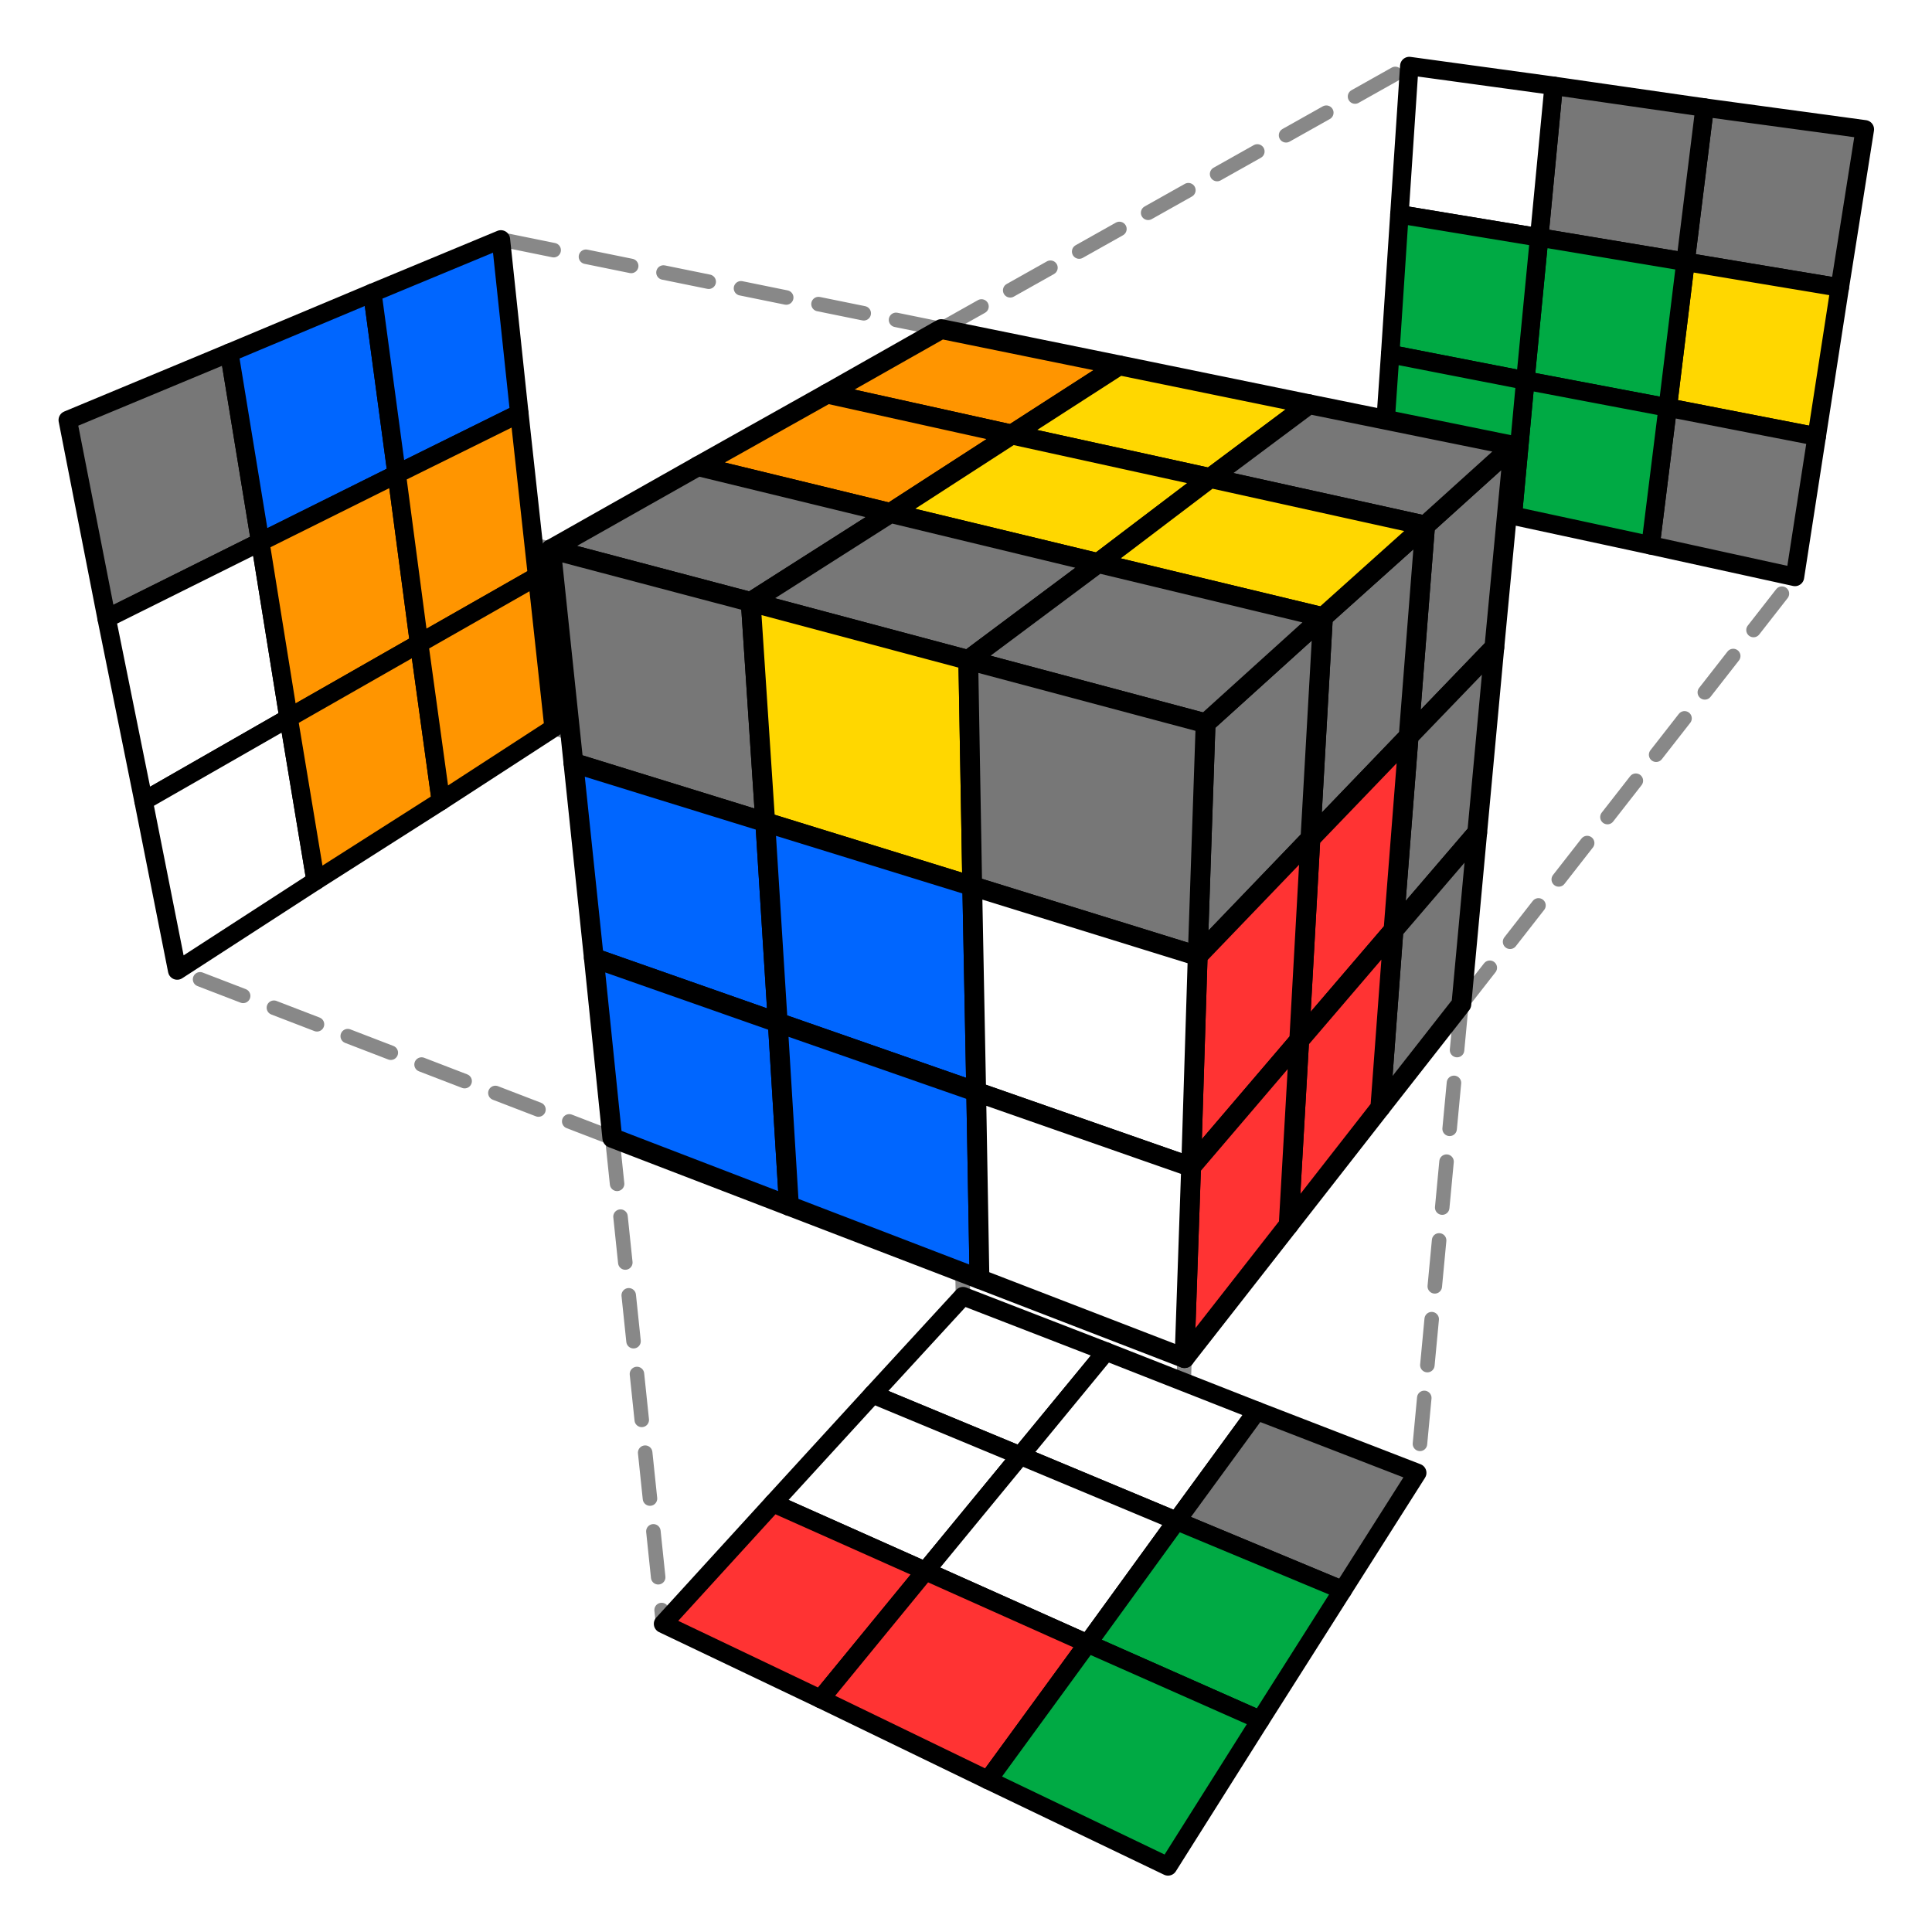
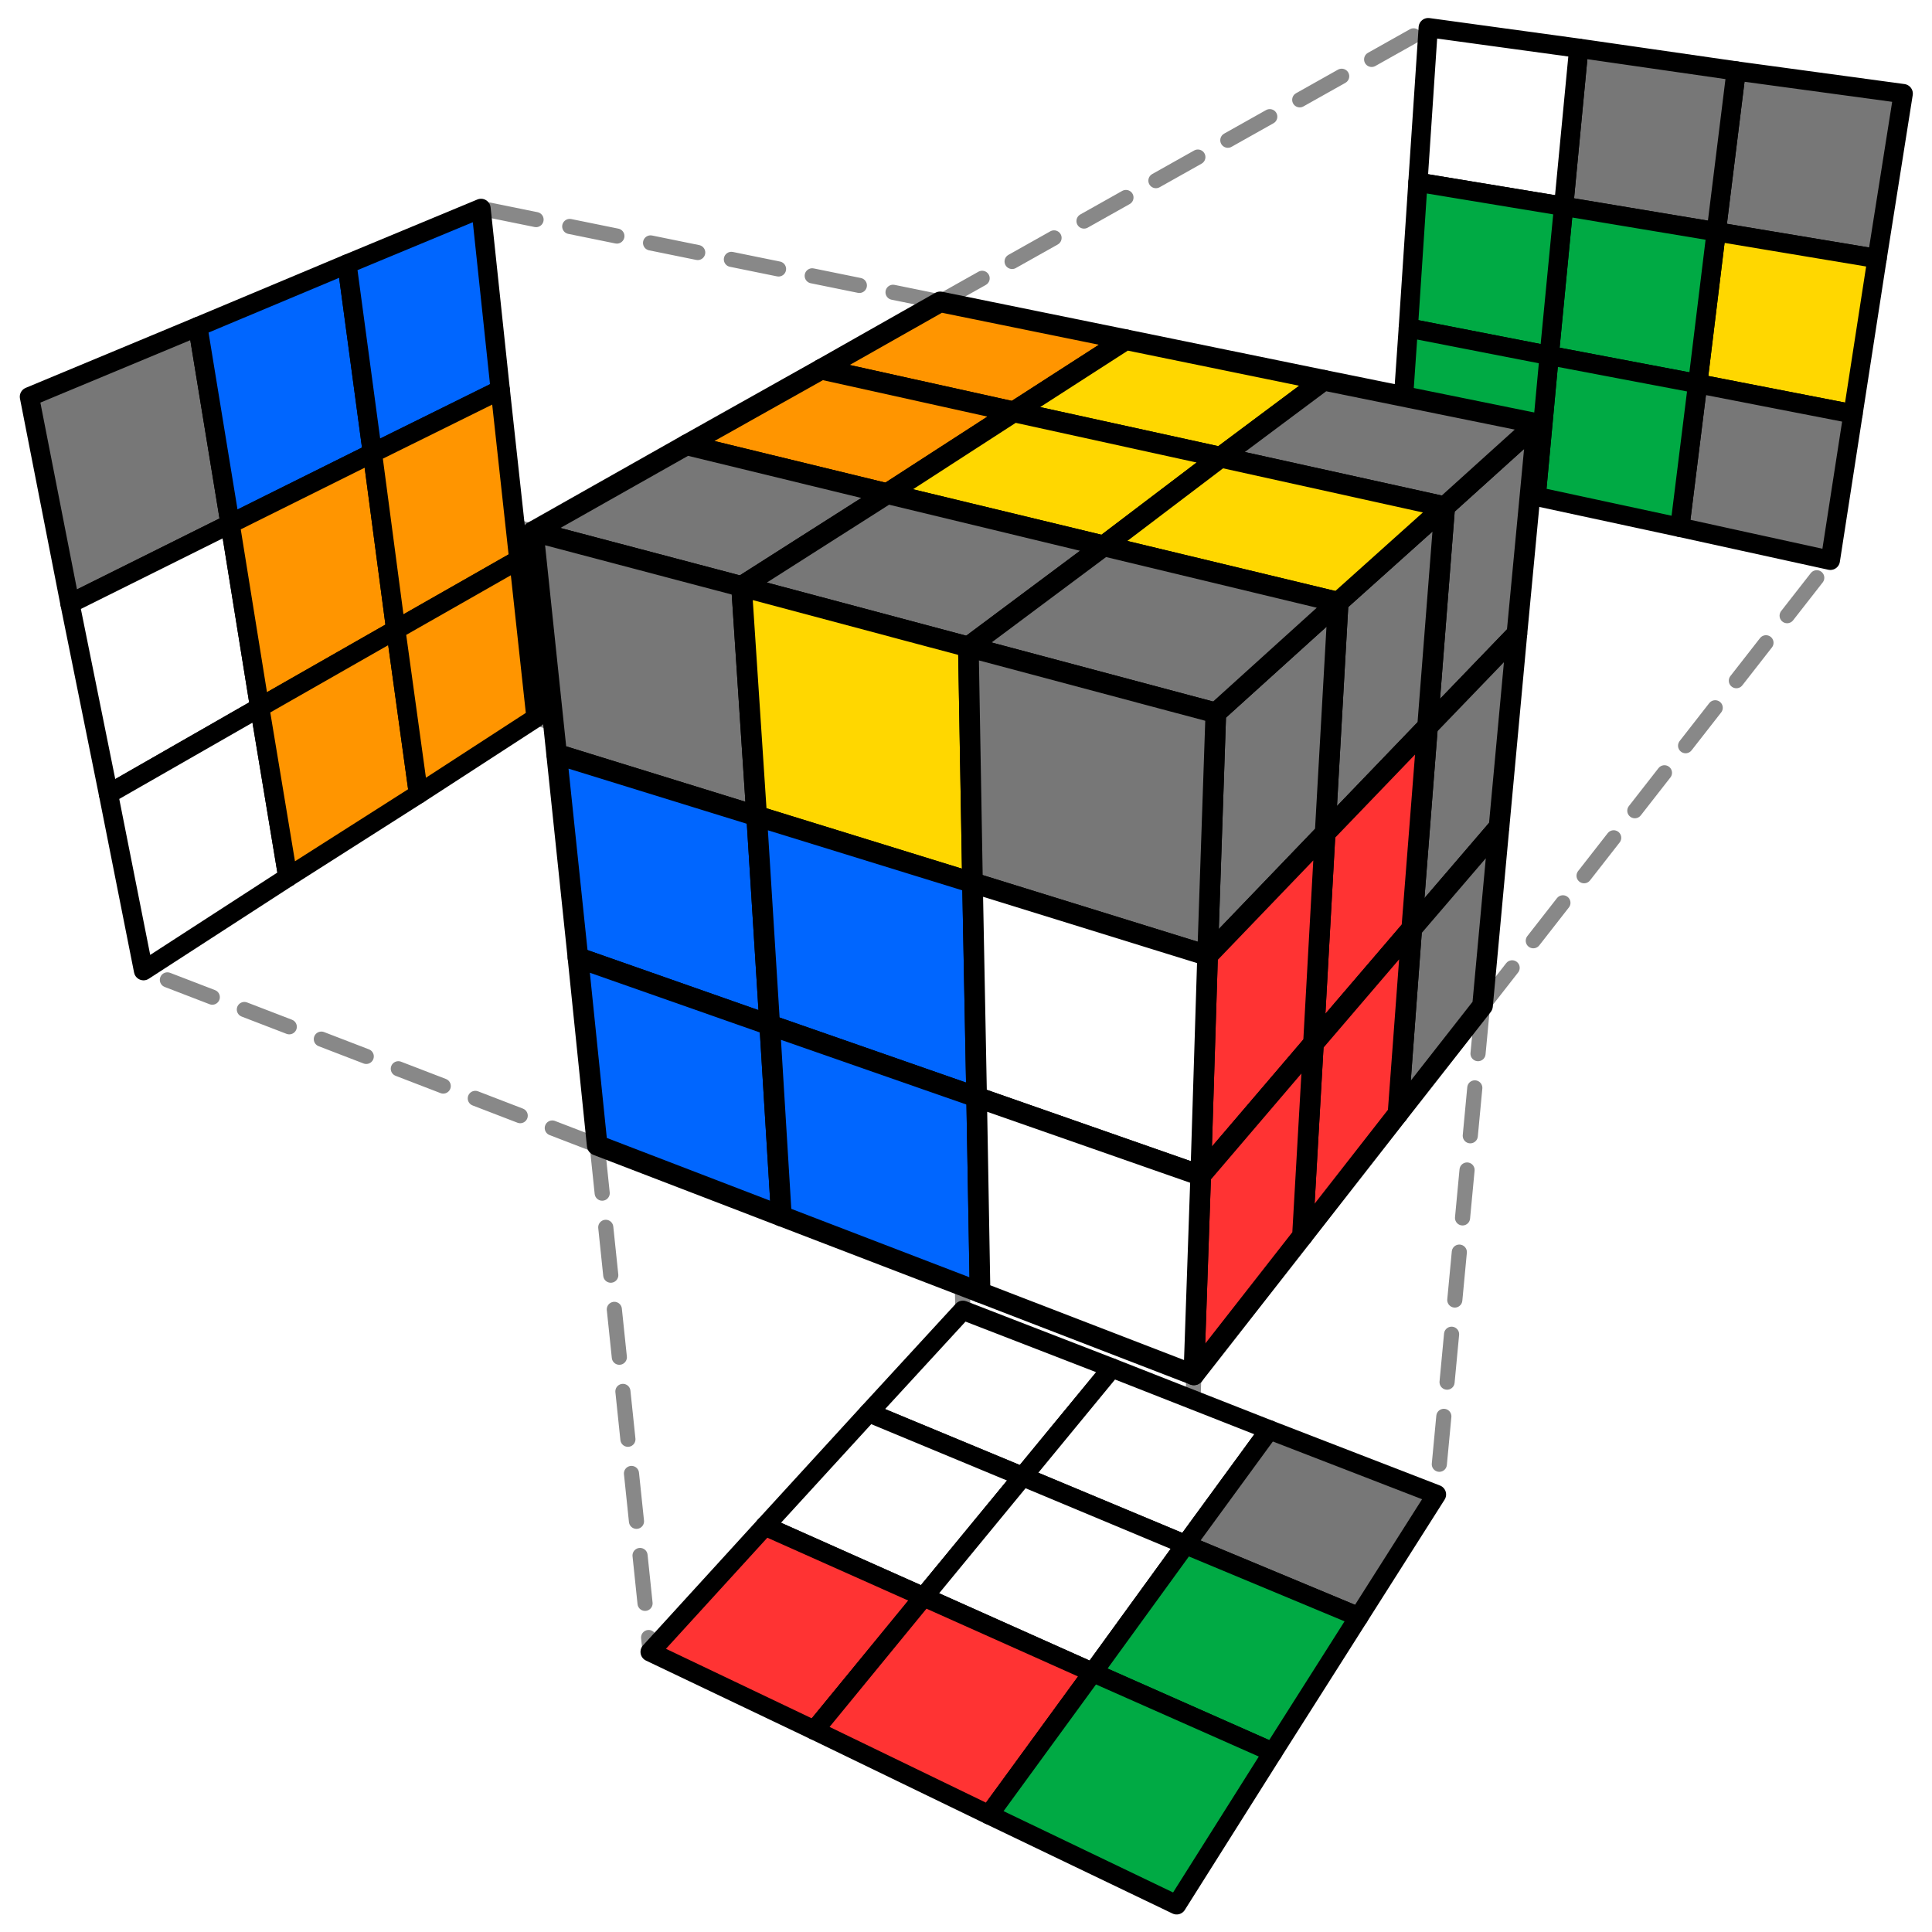
<svg xmlns="http://www.w3.org/2000/svg" width="240" height="240" viewBox="0 0 240 240">
  <rect fill="#FFFFFF" width="240" height="240" />
-   <g transform="translate(130.7653,99.34969) scale(81.89226)" style="stroke:#000000;stroke-width:0.028;stroke-linejoin:round;stroke-linecap:round">
+   <g transform="translate(131.2249,98.46804) scale(85.38859)" style="stroke:#000000;stroke-width:0.028;stroke-linejoin:round;stroke-linecap:round">
    <line x1="-0.761" y1="-0.38" x2="-1.494" y2="-0.576" stroke="#888888" stroke-width="0.022" stroke-dasharray="0.07,0.05" stroke-linecap="round" />
    <line x1="-0.169" y1="-0.714" x2="-0.837" y2="-0.85" stroke="#888888" stroke-width="0.022" stroke-dasharray="0.07,0.05" stroke-linecap="round" />
    <line x1="-0.668" y1="0.513" x2="-1.328" y2="0.259" stroke="#888888" stroke-width="0.022" stroke-dasharray="0.07,0.05" stroke-linecap="round" />
    <line x1="-0.151" y1="0.076" x2="-0.757" y2="-0.109" stroke="#888888" stroke-width="0.022" stroke-dasharray="0.07,0.05" stroke-linecap="round" />
    <line x1="-0.668" y1="0.513" x2="-0.591" y2="1.25" stroke="#888888" stroke-width="0.022" stroke-dasharray="0.07,0.05" stroke-linecap="round" />
    <line x1="0.2" y1="0.847" x2="0.175" y2="1.618" stroke="#888888" stroke-width="0.022" stroke-dasharray="0.07,0.05" stroke-linecap="round" />
    <line x1="-0.151" y1="0.076" x2="-0.136" y2="0.753" stroke="#888888" stroke-width="0.022" stroke-dasharray="0.07,0.05" stroke-linecap="round" />
    <line x1="0.62" y1="0.31" x2="0.553" y2="1.021" stroke="#888888" stroke-width="0.022" stroke-dasharray="0.07,0.05" stroke-linecap="round" />
    <line x1="-0.151" y1="0.076" x2="0.498" y2="-0.474" stroke="#888888" stroke-width="0.022" stroke-dasharray="0.07,0.05" stroke-linecap="round" />
    <line x1="0.62" y1="0.31" x2="1.126" y2="-0.338" stroke="#888888" stroke-width="0.022" stroke-dasharray="0.07,0.05" stroke-linecap="round" />
    <line x1="-0.169" y1="-0.714" x2="0.541" y2="-1.113" stroke="#888888" stroke-width="0.022" stroke-dasharray="0.07,0.05" stroke-linecap="round" />
    <line x1="0.699" y1="-0.537" x2="1.232" y2="-1.017" stroke="#888888" stroke-width="0.022" stroke-dasharray="0.07,0.05" stroke-linecap="round" />
    <polygon fill="#777777" stroke="#000000" points="-1.494,-0.576 -1.249,-0.678 -1.202,-0.391 -1.435,-0.275" />
    <polygon fill="#0066FF" stroke="#000000" points="-1.249,-0.678 -1.032,-0.769 -0.995,-0.494 -1.202,-0.391" />
    <polygon fill="#0066FF" stroke="#000000" points="-1.032,-0.769 -0.837,-0.85 -0.809,-0.586 -0.995,-0.494" />
    <polygon fill="#FFFFFF" stroke="#000000" points="-1.435,-0.275 -1.202,-0.391 -1.159,-0.124 -1.379,0.002" />
    <polygon fill="#FF9500" stroke="#000000" points="-1.202,-0.391 -0.995,-0.494 -0.961,-0.237 -1.159,-0.124" />
    <polygon fill="#FF9500" stroke="#000000" points="-0.995,-0.494 -0.809,-0.586 -0.782,-0.339 -0.961,-0.237" />
    <polygon fill="#FFFFFF" stroke="#000000" points="-1.379,0.002 -1.159,-0.124 -1.118,0.123 -1.328,0.259" />
    <polygon fill="#FF9500" stroke="#000000" points="-1.159,-0.124 -0.961,-0.237 -0.928,0.002 -1.118,0.123" />
    <polygon fill="#FF9500" stroke="#000000" points="-0.961,-0.237 -0.782,-0.339 -0.757,-0.109 -0.928,0.002" />
    <polygon fill="#FFFFFF" stroke="#000000" points="-0.136,0.753 0.081,0.837 -0.049,0.995 -0.273,0.902" />
    <polygon fill="#FFFFFF" stroke="#000000" points="0.081,0.837 0.31,0.927 0.188,1.094 -0.049,0.995" />
    <polygon fill="#777777" stroke="#000000" points="0.31,0.927 0.553,1.021 0.44,1.199 0.188,1.094" />
    <polygon fill="#FFFFFF" stroke="#000000" points="-0.273,0.902 -0.049,0.995 -0.193,1.17 -0.424,1.067" />
    <polygon fill="#FFFFFF" stroke="#000000" points="-0.049,0.995 0.188,1.094 0.053,1.28 -0.193,1.17" />
    <polygon fill="#00AA44" stroke="#000000" points="0.188,1.094 0.44,1.199 0.315,1.396 0.053,1.28" />
    <polygon fill="#FF3333" stroke="#000000" points="-0.424,1.067 -0.193,1.17 -0.352,1.364 -0.591,1.25" />
    <polygon fill="#FF3333" stroke="#000000" points="-0.193,1.17 0.053,1.28 -0.098,1.487 -0.352,1.364" />
    <polygon fill="#00AA44" stroke="#000000" points="0.053,1.28 0.315,1.396 0.175,1.618 -0.098,1.487" />
    <polygon fill="#777777" stroke="#000000" points="1.232,-1.017 0.989,-1.05 0.96,-0.816 1.194,-0.777" />
    <polygon fill="#777777" stroke="#000000" points="0.989,-1.05 0.76,-1.083 0.738,-0.853 0.96,-0.816" />
    <polygon fill="#FFFFFF" stroke="#000000" points="0.76,-1.083 0.541,-1.113 0.526,-0.888 0.738,-0.853" />
    <polygon fill="#FFD700" stroke="#000000" points="1.194,-0.777 0.96,-0.816 0.933,-0.595 1.159,-0.551" />
    <polygon fill="#00AA44" stroke="#000000" points="0.96,-0.816 0.738,-0.853 0.717,-0.636 0.933,-0.595" />
    <polygon fill="#00AA44" stroke="#000000" points="0.738,-0.853 0.526,-0.888 0.512,-0.676 0.717,-0.636" />
    <polygon fill="#777777" stroke="#000000" points="1.159,-0.551 0.933,-0.595 0.907,-0.386 1.126,-0.338" />
    <polygon fill="#00AA44" stroke="#000000" points="0.933,-0.595 0.717,-0.636 0.698,-0.431 0.907,-0.386" />
    <polygon fill="#00AA44" stroke="#000000" points="0.717,-0.636 0.512,-0.676 0.498,-0.474 0.698,-0.431" />
    <polygon fill="#777777" stroke="#000000" stroke-width="0.03" points="0.699,-0.537 0.565,-0.416 0.54,-0.096 0.67,-0.231" />
    <polygon fill="#777777" stroke="#000000" stroke-width="0.03" points="0.565,-0.416 0.41,-0.277 0.391,0.059 0.54,-0.096" />
    <polygon fill="#777777" stroke="#000000" stroke-width="0.03" points="0.41,-0.277 0.232,-0.116 0.22,0.237 0.391,0.059" />
    <polygon fill="#777777" stroke="#000000" stroke-width="0.03" points="0.67,-0.231 0.54,-0.096 0.517,0.198 0.644,0.05" />
    <polygon fill="#FF3333" stroke="#000000" stroke-width="0.03" points="0.54,-0.096 0.391,0.059 0.374,0.365 0.517,0.198" />
    <polygon fill="#FF3333" stroke="#000000" stroke-width="0.03" points="0.391,0.059 0.22,0.237 0.21,0.557 0.374,0.365" />
    <polygon fill="#777777" stroke="#000000" stroke-width="0.03" points="0.644,0.05 0.517,0.198 0.497,0.467 0.62,0.31" />
    <polygon fill="#FF3333" stroke="#000000" stroke-width="0.03" points="0.517,0.198 0.374,0.365 0.358,0.645 0.497,0.467" />
    <polygon fill="#FF3333" stroke="#000000" stroke-width="0.03" points="0.374,0.365 0.21,0.557 0.2,0.847 0.358,0.645" />
    <polygon fill="#FF9500" stroke="#000000" stroke-width="0.03" points="-0.169,-0.714 0.101,-0.659 -0.062,-0.554 -0.342,-0.616" />
    <polygon fill="#FFD700" stroke="#000000" stroke-width="0.03" points="0.101,-0.659 0.389,-0.6 0.239,-0.488 -0.062,-0.554" />
    <polygon fill="#777777" stroke="#000000" stroke-width="0.03" points="0.389,-0.6 0.699,-0.537 0.565,-0.416 0.239,-0.488" />
    <polygon fill="#FF9500" stroke="#000000" stroke-width="0.03" points="-0.342,-0.616 -0.062,-0.554 -0.246,-0.435 -0.538,-0.506" />
    <polygon fill="#FFD700" stroke="#000000" stroke-width="0.03" points="-0.062,-0.554 0.239,-0.488 0.069,-0.359 -0.246,-0.435" />
    <polygon fill="#FFD700" stroke="#000000" stroke-width="0.03" points="0.239,-0.488 0.565,-0.416 0.41,-0.277 0.069,-0.359" />
    <polygon fill="#777777" stroke="#000000" stroke-width="0.03" points="-0.538,-0.506 -0.246,-0.435 -0.458,-0.3 -0.761,-0.38" />
    <polygon fill="#777777" stroke="#000000" stroke-width="0.03" points="-0.246,-0.435 0.069,-0.359 -0.128,-0.212 -0.458,-0.3" />
    <polygon fill="#777777" stroke="#000000" stroke-width="0.03" points="0.069,-0.359 0.41,-0.277 0.232,-0.116 -0.128,-0.212" />
    <polygon fill="#777777" stroke="#000000" stroke-width="0.03" points="-0.761,-0.38 -0.458,-0.3 -0.436,0.034 -0.727,-0.056" />
    <polygon fill="#FFD700" stroke="#000000" stroke-width="0.03" points="-0.458,-0.3 -0.128,-0.212 -0.122,0.131 -0.436,0.034" />
    <polygon fill="#777777" stroke="#000000" stroke-width="0.03" points="-0.128,-0.212 0.232,-0.116 0.22,0.237 -0.122,0.131" />
    <polygon fill="#0066FF" stroke="#000000" stroke-width="0.03" points="-0.727,-0.056 -0.436,0.034 -0.417,0.338 -0.696,0.24" />
    <polygon fill="#0066FF" stroke="#000000" stroke-width="0.03" points="-0.436,0.034 -0.122,0.131 -0.116,0.443 -0.417,0.338" />
    <polygon fill="#FFFFFF" stroke="#000000" stroke-width="0.03" points="-0.122,0.131 0.22,0.237 0.21,0.557 -0.116,0.443" />
    <polygon fill="#0066FF" stroke="#000000" stroke-width="0.03" points="-0.696,0.24 -0.417,0.338 -0.4,0.616 -0.668,0.513" />
    <polygon fill="#0066FF" stroke="#000000" stroke-width="0.03" points="-0.417,0.338 -0.116,0.443 -0.111,0.727 -0.4,0.616" />
    <polygon fill="#FFFFFF" stroke="#000000" stroke-width="0.03" points="-0.116,0.443 0.21,0.557 0.2,0.847 -0.111,0.727" />
  </g>
</svg>
